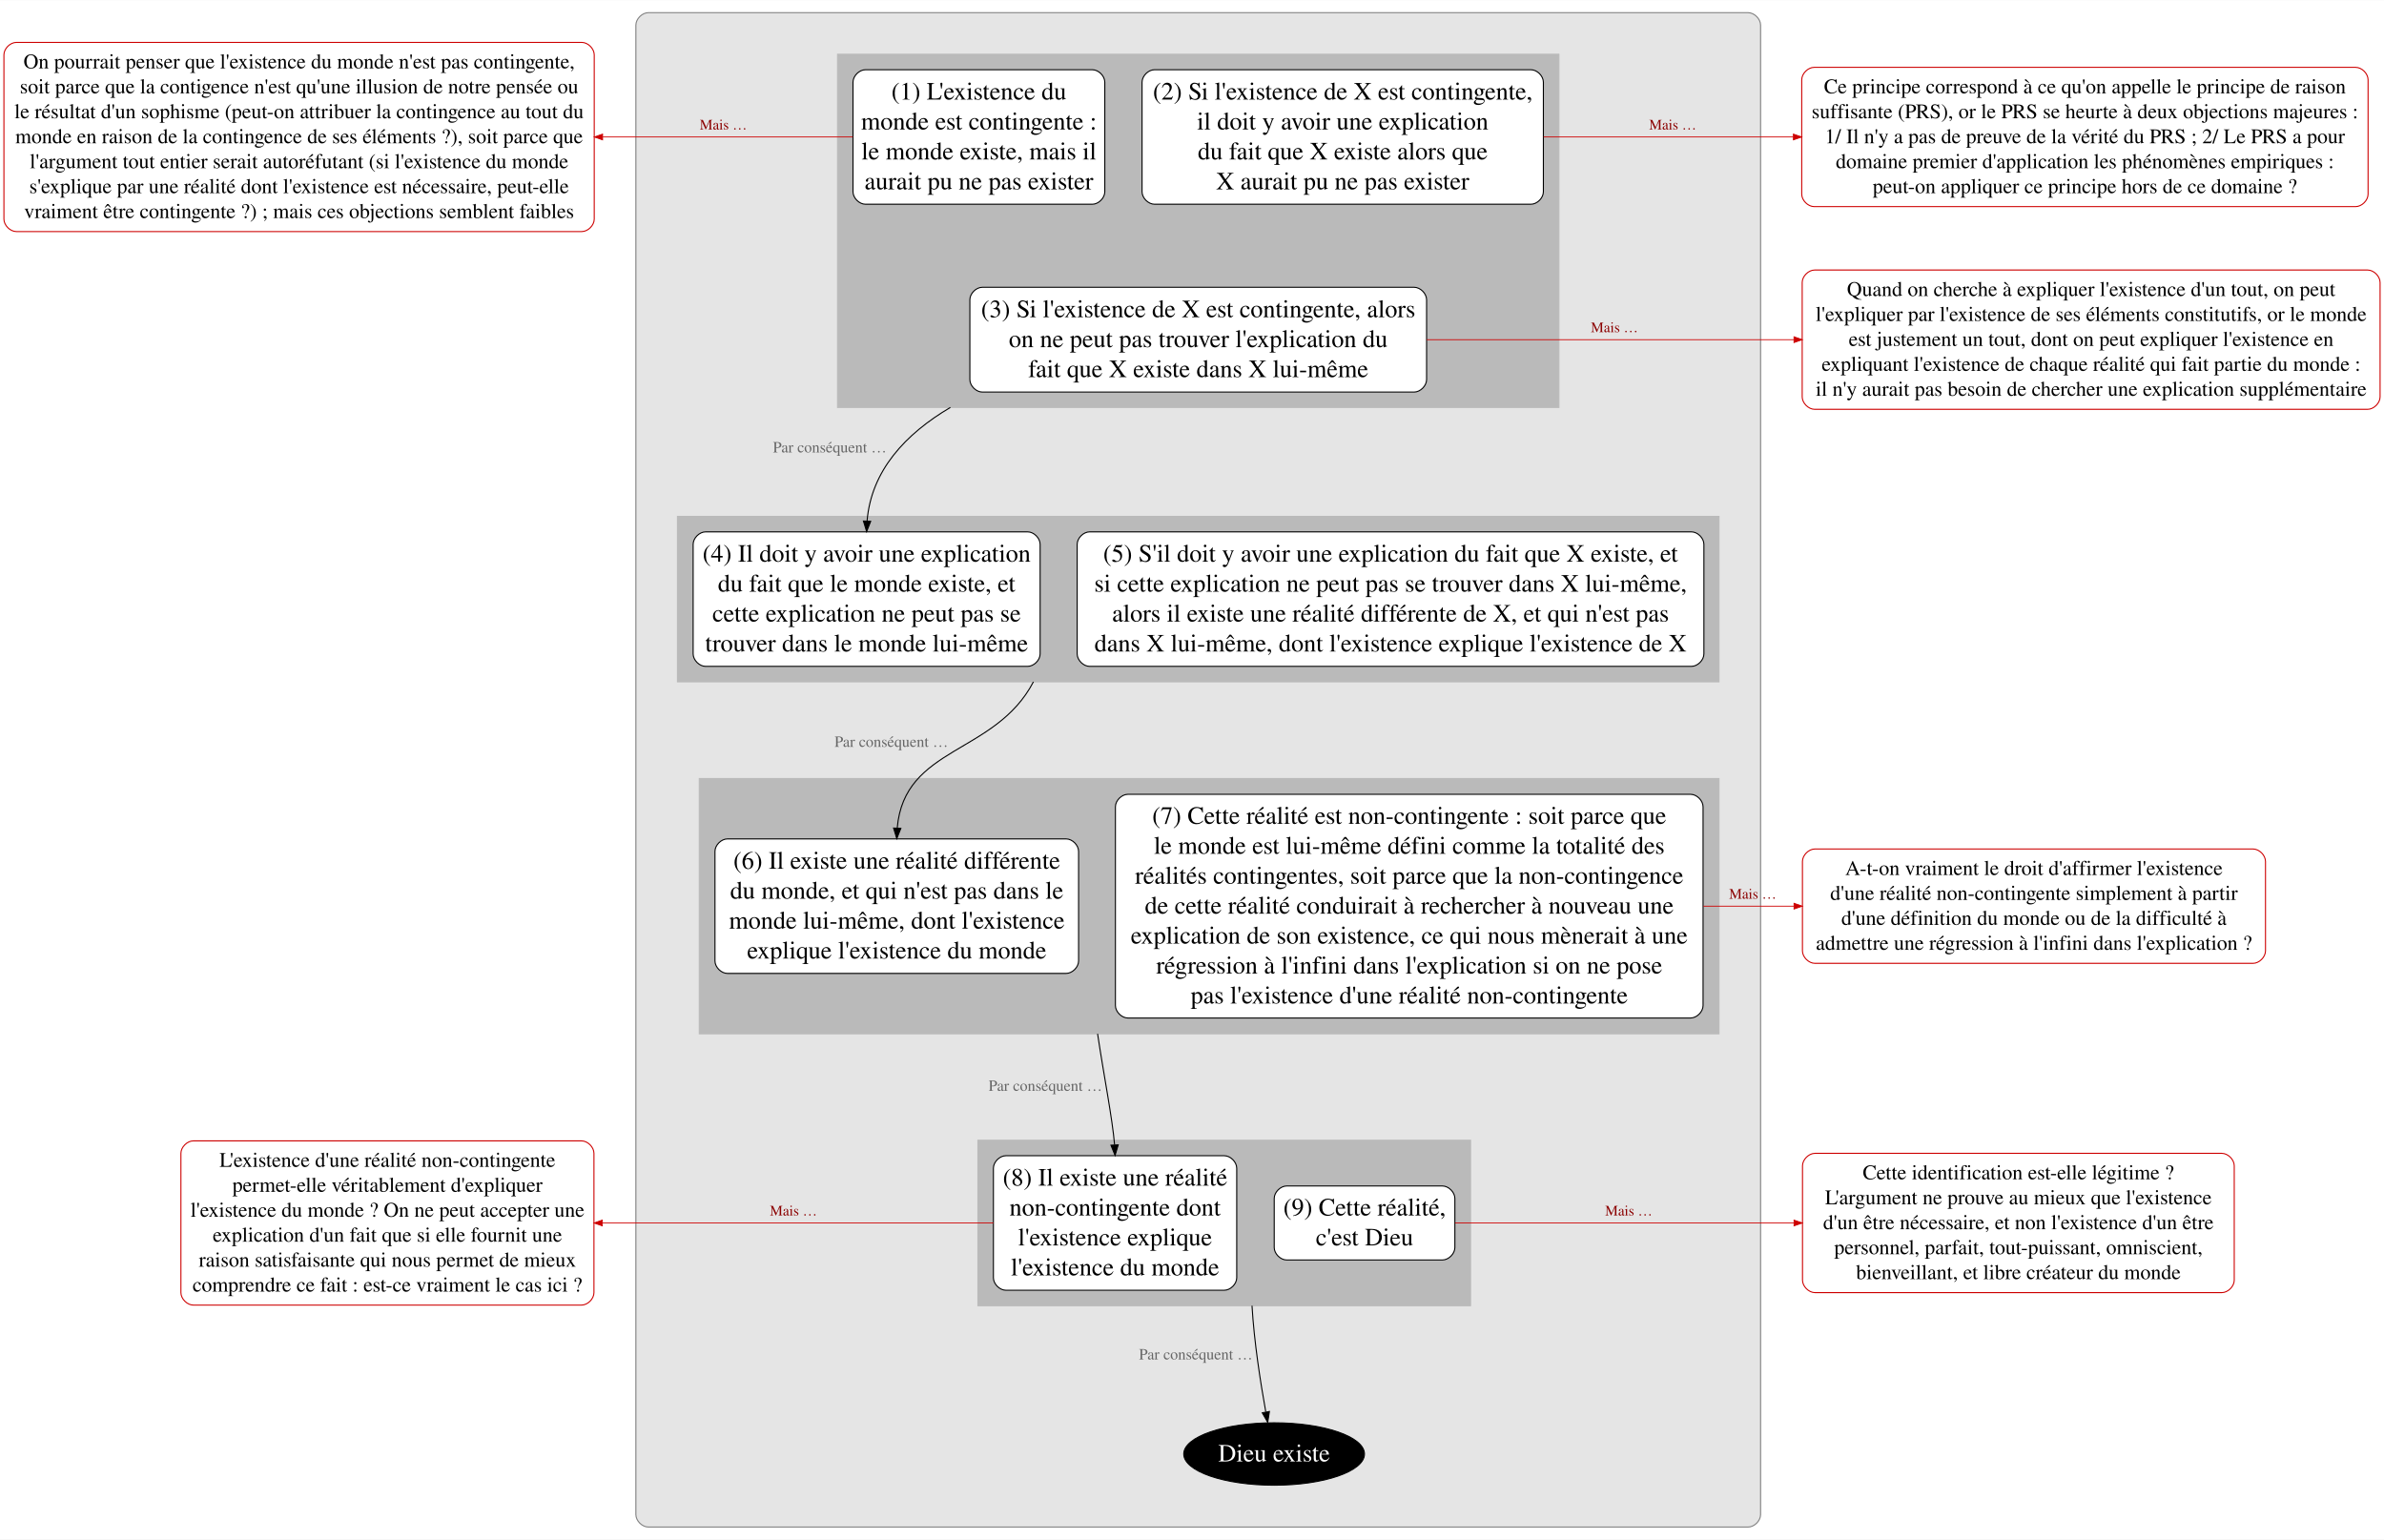
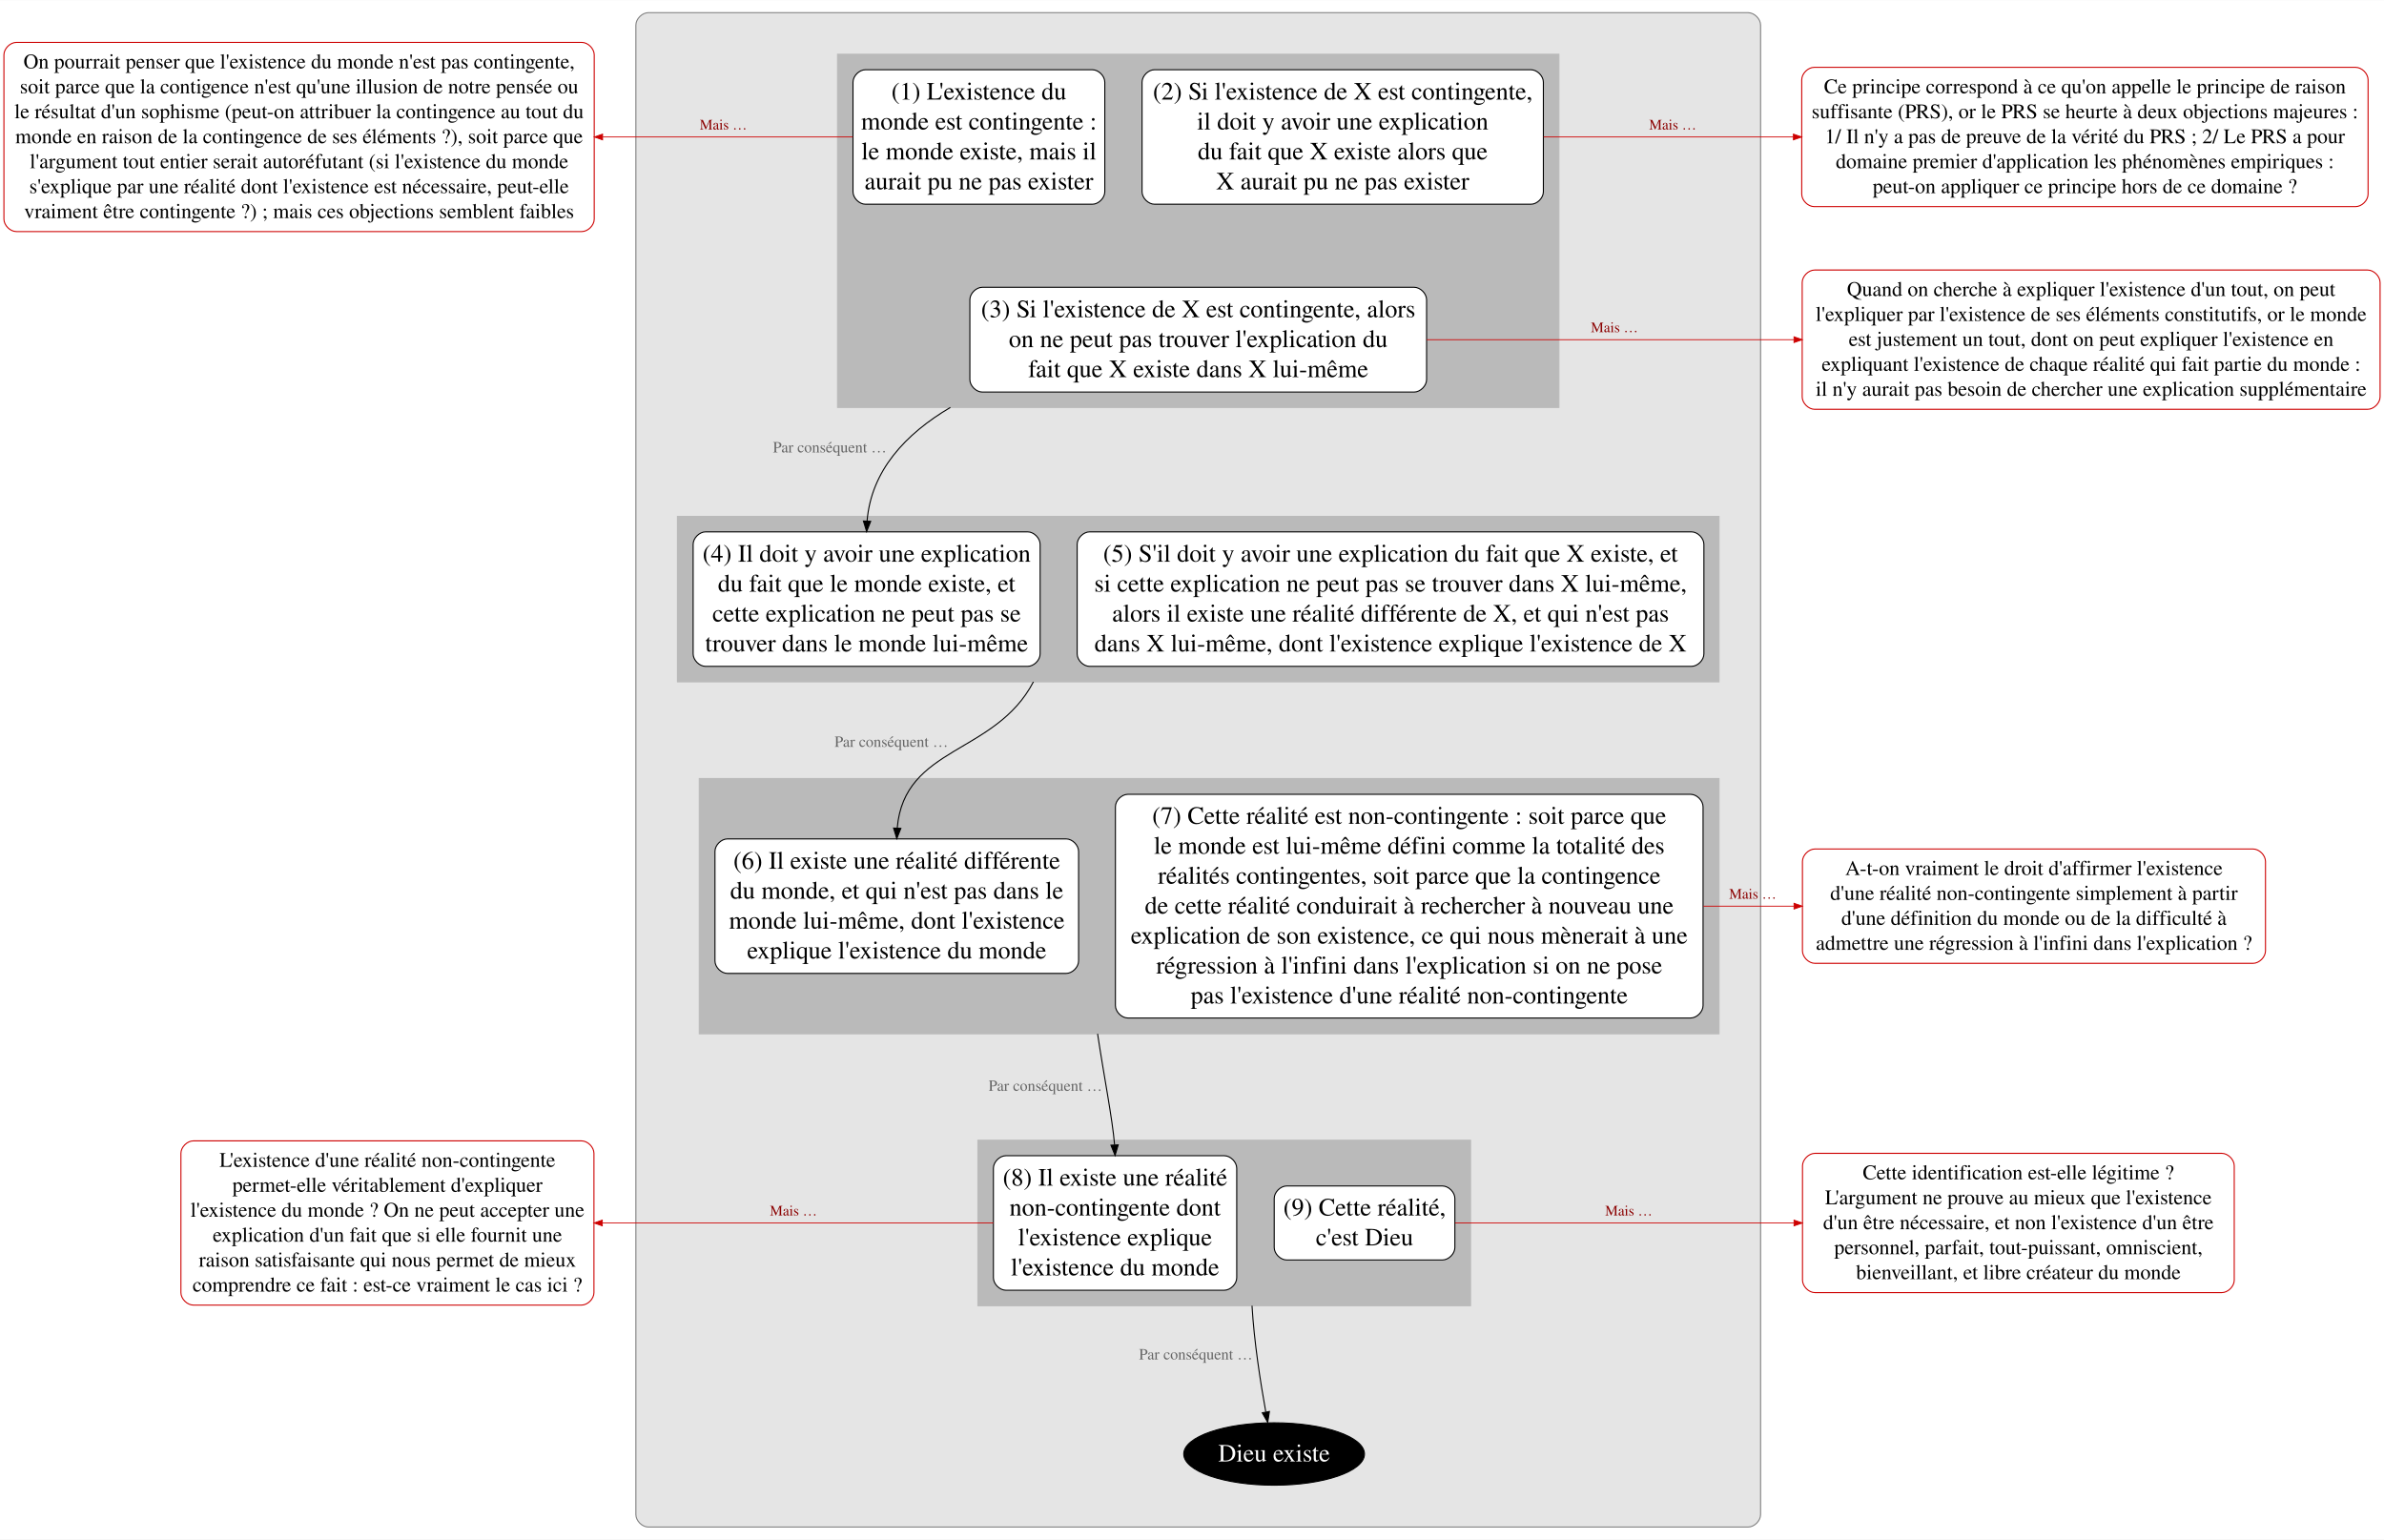
<svg xmlns="http://www.w3.org/2000/svg" width="2293pt" height="1481pt" viewBox="0.00 0.00 2293.46 1480.93">
  <g id="graph0" class="graph" transform="scale(1 1) rotate(0) translate(4 1476.928)">
    <polygon fill="#ffffff" stroke="transparent" points="-4,4 -4,-1476.928 2289.457,-1476.928 2289.457,4 -4,4" />
    <g id="clust3" class="cluster">
      <path fill="#e5e5e5" stroke="#7f7f7f" d="M619.722,-8C619.722,-8 1677.722,-8 1677.722,-8 1683.722,-8 1689.722,-14 1689.722,-20 1689.722,-20 1689.722,-1452.928 1689.722,-1452.928 1689.722,-1458.928 1683.722,-1464.928 1677.722,-1464.928 1677.722,-1464.928 619.722,-1464.928 619.722,-1464.928 613.722,-1464.928 607.722,-1458.928 607.722,-1452.928 607.722,-1452.928 607.722,-20 607.722,-20 607.722,-14 613.722,-8 619.722,-8" />
    </g>
    <g id="clust4" class="cluster">
      <polygon fill="#bababa" stroke="#bababa" points="801.722,-1085.128 801.722,-1424.928 1495.722,-1424.928 1495.722,-1085.128 801.722,-1085.128" />
    </g>
    <g id="clust7" class="cluster">
      <polygon fill="#bababa" stroke="#bababa" points="647.722,-821.128 647.722,-980.328 1649.722,-980.328 1649.722,-821.128 647.722,-821.128" />
    </g>
    <g id="clust9" class="cluster">
      <polygon fill="#bababa" stroke="#bababa" points="668.722,-482.528 668.722,-728.128 1649.722,-728.128 1649.722,-482.528 668.722,-482.528" />
    </g>
    <g id="clust11" class="cluster">
      <polygon fill="#bababa" stroke="#bababa" points="936.722,-220.928 936.722,-380.128 1410.722,-380.128 1410.722,-220.928 936.722,-220.928" />
    </g>
    <g id="node1" class="node">
      <path fill="#ffffff" stroke="#cd0000" d="M555.666,-1436.328C555.666,-1436.328 11.778,-1436.328 11.778,-1436.328 5.778,-1436.328 -.222,-1430.328 -.222,-1424.328 -.222,-1424.328 -.222,-1266.328 -.222,-1266.328 -.222,-1260.328 5.778,-1254.328 11.778,-1254.328 11.778,-1254.328 555.666,-1254.328 555.666,-1254.328 561.666,-1254.328 567.666,-1260.328 567.666,-1266.328 567.666,-1266.328 567.666,-1424.328 567.666,-1424.328 567.666,-1430.328 561.666,-1436.328 555.666,-1436.328" />
      <text text-anchor="middle" x="283.722" y="-1411.328" font-family="Times,serif" font-size="20.00" fill="#000000">On pourrait penser que l'existence du monde n'est pas contingente,</text>
      <text text-anchor="middle" x="283.722" y="-1387.328" font-family="Times,serif" font-size="20.00" fill="#000000">soit parce que la contigence n'est qu'une illusion de notre pensée ou</text>
      <text text-anchor="middle" x="283.722" y="-1363.328" font-family="Times,serif" font-size="20.00" fill="#000000">le résultat d'un sophisme (peut-on attribuer la contingence au tout du</text>
      <text text-anchor="middle" x="283.722" y="-1339.328" font-family="Times,serif" font-size="20.00" fill="#000000">monde en raison de la contingence de ses éléments ?), soit parce que</text>
      <text text-anchor="middle" x="283.722" y="-1315.328" font-family="Times,serif" font-size="20.00" fill="#000000">l'argument tout entier serait autoréfutant (si l'existence du monde</text>
      <text text-anchor="middle" x="283.722" y="-1291.328" font-family="Times,serif" font-size="20.00" fill="#000000">s'explique par une réalité dont l'existence est nécessaire, peut-elle</text>
      <text text-anchor="middle" x="283.722" y="-1267.328" font-family="Times,serif" font-size="20.00" fill="#000000">vraiment être contingente ?) ; mais ces objections semblent faibles</text>
    </g>
    <g id="node3" class="node">
      <path fill="#ffffff" stroke="#000000" d="M1046.841,-1410.028C1046.841,-1410.028 828.602,-1410.028 828.602,-1410.028 822.602,-1410.028 816.602,-1404.028 816.602,-1398.028 816.602,-1398.028 816.602,-1292.628 816.602,-1292.628 816.602,-1286.628 822.602,-1280.628 828.602,-1280.628 828.602,-1280.628 1046.841,-1280.628 1046.841,-1280.628 1052.841,-1280.628 1058.841,-1286.628 1058.841,-1292.628 1058.841,-1292.628 1058.841,-1398.028 1058.841,-1398.028 1058.841,-1404.028 1052.841,-1410.028 1046.841,-1410.028" />
      <text text-anchor="middle" x="937.722" y="-1381.328" font-family="Times,serif" font-size="24.00" fill="#000000">(1) L'existence du</text>
      <text text-anchor="middle" x="937.722" y="-1352.528" font-family="Times,serif" font-size="24.00" fill="#000000">monde est contingente :</text>
      <text text-anchor="middle" x="937.722" y="-1323.728" font-family="Times,serif" font-size="24.00" fill="#000000">le monde existe, mais il</text>
      <text text-anchor="middle" x="937.722" y="-1294.928" font-family="Times,serif" font-size="24.00" fill="#000000">aurait pu ne pas exister</text>
    </g>
    <g id="edge1" class="edge">
      <path fill="none" stroke="#cd0000" stroke-width=".8" d="M575.91,-1345.328C660.626,-1345.328 748.494,-1345.328 816.423,-1345.328" />
      <polygon fill="#cd0000" stroke="#cd0000" stroke-width=".8" points="575.723,-1342.528 567.723,-1345.328 575.723,-1348.128 575.723,-1342.528" />
      <text text-anchor="middle" x="691.928" y="-1352.528" font-family="Times,serif" font-size="14.00" fill="#8b0000"> Mais …</text>
    </g>
    <g id="node2" class="node">
      <path fill="#ffffff" stroke="#cd0000" d="M555.394,-379.528C555.394,-379.528 182.05,-379.528 182.05,-379.528 176.05,-379.528 170.05,-373.528 170.05,-367.528 170.05,-367.528 170.05,-233.528 170.05,-233.528 170.05,-227.528 176.05,-221.528 182.05,-221.528 182.05,-221.528 555.394,-221.528 555.394,-221.528 561.394,-221.528 567.394,-227.528 567.394,-233.528 567.394,-233.528 567.394,-367.528 567.394,-367.528 567.394,-373.528 561.394,-379.528 555.394,-379.528" />
      <text text-anchor="middle" x="368.722" y="-354.528" font-family="Times,serif" font-size="20.00" fill="#000000">L'existence d'une réalité non-contingente</text>
      <text text-anchor="middle" x="368.722" y="-330.528" font-family="Times,serif" font-size="20.00" fill="#000000">permet-elle véritablement d'expliquer</text>
      <text text-anchor="middle" x="368.722" y="-306.528" font-family="Times,serif" font-size="20.00" fill="#000000">l'existence du monde ? On ne peut accepter une</text>
      <text text-anchor="middle" x="368.722" y="-282.528" font-family="Times,serif" font-size="20.00" fill="#000000">explication d'un fait que si elle fournit une</text>
      <text text-anchor="middle" x="368.722" y="-258.528" font-family="Times,serif" font-size="20.00" fill="#000000">raison satisfaisante qui nous permet de mieux</text>
      <text text-anchor="middle" x="368.722" y="-234.528" font-family="Times,serif" font-size="20.00" fill="#000000">comprendre ce fait : est-ce vraiment le cas ici ?</text>
    </g>
    <g id="node4" class="node">
      <path fill="#ffffff" stroke="#000000" d="M1173.761,-365.228C1173.761,-365.228 963.683,-365.228 963.683,-365.228 957.683,-365.228 951.683,-359.228 951.683,-353.228 951.683,-353.228 951.683,-247.828 951.683,-247.828 951.683,-241.828 957.683,-235.828 963.683,-235.828 963.683,-235.828 1173.761,-235.828 1173.761,-235.828 1179.761,-235.828 1185.761,-241.828 1185.761,-247.828 1185.761,-247.828 1185.761,-353.228 1185.761,-353.228 1185.761,-359.228 1179.761,-365.228 1173.761,-365.228" />
      <text text-anchor="middle" x="1068.722" y="-336.528" font-family="Times,serif" font-size="24.00" fill="#000000">(8) Il existe une réalité</text>
      <text text-anchor="middle" x="1068.722" y="-307.728" font-family="Times,serif" font-size="24.00" fill="#000000">non-contingente dont</text>
      <text text-anchor="middle" x="1068.722" y="-278.928" font-family="Times,serif" font-size="24.00" fill="#000000">l'existence explique</text>
      <text text-anchor="middle" x="1068.722" y="-250.128" font-family="Times,serif" font-size="24.00" fill="#000000">l'existence du monde</text>
    </g>
    <g id="edge2" class="edge">
      <path fill="none" stroke="#cd0000" stroke-width=".8" d="M575.482,-300.528C698.189,-300.528 849.284,-300.528 951.669,-300.528" />
      <polygon fill="#cd0000" stroke="#cd0000" stroke-width=".8" points="575.442,-297.728 567.442,-300.528 575.442,-303.328 575.442,-297.728" />
      <text text-anchor="middle" x="759.38" y="-307.728" font-family="Times,serif" font-size="14.00" fill="#8b0000"> Mais …</text>
    </g>
    <g id="node5" class="node">
      <path fill="#ffffff" stroke="#000000" d="M1468.765,-1410.028C1468.765,-1410.028 1106.679,-1410.028 1106.679,-1410.028 1100.679,-1410.028 1094.679,-1404.028 1094.679,-1398.028 1094.679,-1398.028 1094.679,-1292.628 1094.679,-1292.628 1094.679,-1286.628 1100.679,-1280.628 1106.679,-1280.628 1106.679,-1280.628 1468.765,-1280.628 1468.765,-1280.628 1474.765,-1280.628 1480.765,-1286.628 1480.765,-1292.628 1480.765,-1292.628 1480.765,-1398.028 1480.765,-1398.028 1480.765,-1404.028 1474.765,-1410.028 1468.765,-1410.028" />
      <text text-anchor="middle" x="1287.722" y="-1381.328" font-family="Times,serif" font-size="24.00" fill="#000000">(2) Si l'existence de X est contingente,</text>
      <text text-anchor="middle" x="1287.722" y="-1352.528" font-family="Times,serif" font-size="24.00" fill="#000000">il doit y avoir une explication</text>
      <text text-anchor="middle" x="1287.722" y="-1323.728" font-family="Times,serif" font-size="24.00" fill="#000000">du fait que X existe alors que</text>
      <text text-anchor="middle" x="1287.722" y="-1294.928" font-family="Times,serif" font-size="24.00" fill="#000000">X aurait pu ne pas exister</text>
    </g>
    <g id="node6" class="node">
      <path fill="#ffffff" stroke="#000000" d="M1356.411,-1200.729C1356.411,-1200.729 941.033,-1200.729 941.033,-1200.729 935.033,-1200.729 929.033,-1194.729 929.033,-1188.729 929.033,-1188.729 929.033,-1111.928 929.033,-1111.928 929.033,-1105.928 935.033,-1099.928 941.033,-1099.928 941.033,-1099.928 1356.411,-1099.928 1356.411,-1099.928 1362.411,-1099.928 1368.411,-1105.928 1368.411,-1111.928 1368.411,-1111.928 1368.411,-1188.729 1368.411,-1188.729 1368.411,-1194.729 1362.411,-1200.729 1356.411,-1200.729" />
      <text text-anchor="middle" x="1148.722" y="-1171.928" font-family="Times,serif" font-size="24.00" fill="#000000">(3) Si l'existence de X est contingente, alors</text>
      <text text-anchor="middle" x="1148.722" y="-1143.128" font-family="Times,serif" font-size="24.00" fill="#000000">on ne peut pas trouver l'explication du</text>
      <text text-anchor="middle" x="1148.722" y="-1114.328" font-family="Times,serif" font-size="24.00" fill="#000000">fait que X existe dans X lui-même</text>
    </g>
    <g id="node11" class="node">
      <path fill="#ffffff" stroke="#000000" d="M1383.62,-336.13C1383.62,-336.13 1233.824,-336.13 1233.824,-336.13 1227.824,-336.13 1221.824,-330.13 1221.824,-324.13 1221.824,-324.13 1221.824,-276.927 1221.824,-276.927 1221.824,-270.927 1227.824,-264.927 1233.824,-264.927 1233.824,-264.927 1383.62,-264.927 1383.62,-264.927 1389.62,-264.927 1395.62,-270.927 1395.62,-276.927 1395.62,-276.927 1395.62,-324.13 1395.62,-324.13 1395.62,-330.13 1389.62,-336.13 1383.62,-336.13" />
      <text text-anchor="middle" x="1308.722" y="-307.728" font-family="Times,serif" font-size="24.00" fill="#000000">(9) Cette réalité,</text>
      <text text-anchor="middle" x="1308.722" y="-278.928" font-family="Times,serif" font-size="24.00" fill="#000000">c'est Dieu</text>
    </g>
    <g id="node7" class="node">
      <path fill="#ffffff" stroke="#000000" d="M984.623,-965.428C984.623,-965.428 674.821,-965.428 674.821,-965.428 668.821,-965.428 662.821,-959.428 662.821,-953.428 662.821,-953.428 662.821,-848.028 662.821,-848.028 662.821,-842.028 668.821,-836.028 674.821,-836.028 674.821,-836.028 984.623,-836.028 984.623,-836.028 990.623,-836.028 996.623,-842.028 996.623,-848.028 996.623,-848.028 996.623,-953.428 996.623,-953.428 996.623,-959.428 990.623,-965.428 984.623,-965.428" />
      <text text-anchor="middle" x="829.722" y="-936.728" font-family="Times,serif" font-size="24.00" fill="#000000">(4) Il doit y avoir une explication</text>
      <text text-anchor="middle" x="829.722" y="-907.928" font-family="Times,serif" font-size="24.00" fill="#000000">du fait que le monde existe, et</text>
      <text text-anchor="middle" x="829.722" y="-879.128" font-family="Times,serif" font-size="24.00" fill="#000000">cette explication ne peut pas se</text>
      <text text-anchor="middle" x="829.722" y="-850.328" font-family="Times,serif" font-size="24.00" fill="#000000">trouver dans le monde lui-même</text>
    </g>
    <g id="edge6" class="edge">
      <path fill="none" stroke="#000000" d="M910.272,-1085.131C867.014,-1059.582 834.116,-1024.304 830.129,-975.743" />
      <polygon fill="#000000" stroke="#000000" points="833.625,-975.578 829.722,-965.728 826.63,-975.862 833.625,-975.578" />
      <text text-anchor="middle" x="794.291" y="-1041.863" font-family="Times,serif" font-size="15.00" fill="#666666">Par conséquent … </text>
    </g>
    <g id="node14" class="node">
      <path fill="#ffffff" stroke="#cd0000" d="M2273.692,-1217.328C2273.692,-1217.328 1741.752,-1217.328 1741.752,-1217.328 1735.752,-1217.328 1729.752,-1211.328 1729.752,-1205.328 1729.752,-1205.328 1729.752,-1095.328 1729.752,-1095.328 1729.752,-1089.328 1735.752,-1083.328 1741.752,-1083.328 1741.752,-1083.328 2273.692,-1083.328 2273.692,-1083.328 2279.692,-1083.328 2285.692,-1089.328 2285.692,-1095.328 2285.692,-1095.328 2285.692,-1205.328 2285.692,-1205.328 2285.692,-1211.328 2279.692,-1217.328 2273.692,-1217.328" />
      <text text-anchor="middle" x="2007.722" y="-1192.328" font-family="Times,serif" font-size="20.00" fill="#000000">Quand on cherche à expliquer l'existence d'un tout, on peut </text>
      <text text-anchor="middle" x="2007.722" y="-1168.328" font-family="Times,serif" font-size="20.00" fill="#000000">l'expliquer par l'existence de ses éléments constitutifs, or le monde</text>
      <text text-anchor="middle" x="2007.722" y="-1144.328" font-family="Times,serif" font-size="20.00" fill="#000000">est justement un tout, dont on peut expliquer l'existence en</text>
      <text text-anchor="middle" x="2007.722" y="-1120.328" font-family="Times,serif" font-size="20.00" fill="#000000">expliquant l'existence de chaque réalité qui fait partie du monde :</text>
      <text text-anchor="middle" x="2007.722" y="-1096.328" font-family="Times,serif" font-size="20.00" fill="#000000">il n'y aurait pas besoin de chercher une explication supplémentaire</text>
    </g>
    <g id="edge14" class="edge">
      <path fill="none" stroke="#cd0000" stroke-width=".8" d="M1368.542,-1150.328C1475.944,-1150.328 1606.527,-1150.328 1721.599,-1150.328" />
      <polygon fill="#cd0000" stroke="#cd0000" stroke-width=".8" points="1721.857,-1153.128 1729.857,-1150.328 1721.857,-1147.528 1721.857,-1153.128" />
      <text text-anchor="middle" x="1549.152" y="-1157.528" font-family="Times,serif" font-size="14.00" fill="#8b0000"> Mais …</text>
    </g>
    <g id="node8" class="node">
      <path fill="#ffffff" stroke="#000000" d="M1623.188,-965.428C1623.188,-965.428 1044.256,-965.428 1044.256,-965.428 1038.256,-965.428 1032.256,-959.428 1032.256,-953.428 1032.256,-953.428 1032.256,-848.028 1032.256,-848.028 1032.256,-842.028 1038.256,-836.028 1044.256,-836.028 1044.256,-836.028 1623.188,-836.028 1623.188,-836.028 1629.188,-836.028 1635.188,-842.028 1635.188,-848.028 1635.188,-848.028 1635.188,-953.428 1635.188,-953.428 1635.188,-959.428 1629.188,-965.428 1623.188,-965.428" />
      <text text-anchor="middle" x="1333.722" y="-936.728" font-family="Times,serif" font-size="24.00" fill="#000000">(5) S'il doit y avoir une explication du fait que X existe, et</text>
      <text text-anchor="middle" x="1333.722" y="-907.928" font-family="Times,serif" font-size="24.00" fill="#000000">si cette explication ne peut pas se trouver dans X lui-même,</text>
      <text text-anchor="middle" x="1333.722" y="-879.128" font-family="Times,serif" font-size="24.00" fill="#000000">alors il existe une réalité différente de X, et qui n'est pas</text>
      <text text-anchor="middle" x="1333.722" y="-850.328" font-family="Times,serif" font-size="24.00" fill="#000000">dans X lui-même, dont l'existence explique l'existence de X</text>
    </g>
    <g id="node9" class="node">
      <path fill="#ffffff" stroke="#000000" d="M1021.626,-670.029C1021.626,-670.029 695.818,-670.029 695.818,-670.029 689.818,-670.029 683.818,-664.029 683.818,-658.029 683.818,-658.029 683.818,-552.628 683.818,-552.628 683.818,-546.628 689.818,-540.628 695.818,-540.628 695.818,-540.628 1021.626,-540.628 1021.626,-540.628 1027.626,-540.628 1033.626,-546.628 1033.626,-552.628 1033.626,-552.628 1033.626,-658.029 1033.626,-658.029 1033.626,-664.029 1027.626,-670.029 1021.626,-670.029" />
      <text text-anchor="middle" x="858.722" y="-641.328" font-family="Times,serif" font-size="24.00" fill="#000000">(6) Il existe une réalité différente</text>
      <text text-anchor="middle" x="858.722" y="-612.528" font-family="Times,serif" font-size="24.00" fill="#000000">du monde, et qui n'est pas dans le</text>
      <text text-anchor="middle" x="858.722" y="-583.728" font-family="Times,serif" font-size="24.00" fill="#000000">monde lui-même, dont l'existence</text>
      <text text-anchor="middle" x="858.722" y="-554.928" font-family="Times,serif" font-size="24.00" fill="#000000">explique l'existence du monde</text>
    </g>
    <g id="edge8" class="edge">
      <path fill="none" stroke="#000000" d="M990.151,-821.131C953.427,-750.858 865.992,-759.632 859.148,-680.534" />
      <polygon fill="#000000" stroke="#000000" points="862.636,-680.173 858.722,-670.328 855.643,-680.466 862.636,-680.173" />
      <text text-anchor="middle" x="853.532" y="-758.618" font-family="Times,serif" font-size="15.00" fill="#666666">Par conséquent … </text>
    </g>
    <g id="node10" class="node">
      <path fill="#ffffff" stroke="#000000" d="M1622.384,-712.929C1622.384,-712.929 1081.06,-712.929 1081.06,-712.929 1075.06,-712.929 1069.06,-706.929 1069.06,-700.929 1069.06,-700.929 1069.06,-509.728 1069.06,-509.728 1069.06,-503.728 1075.06,-497.728 1081.06,-497.728 1081.06,-497.728 1622.384,-497.728 1622.384,-497.728 1628.384,-497.728 1634.384,-503.728 1634.384,-509.728 1634.384,-509.728 1634.384,-700.929 1634.384,-700.929 1634.384,-706.929 1628.384,-712.929 1622.384,-712.929" />
      <text text-anchor="middle" x="1351.722" y="-684.528" font-family="Times,serif" font-size="24.00" fill="#000000">(7) Cette réalité est non-contingente : soit parce que</text>
      <text text-anchor="middle" x="1351.722" y="-655.728" font-family="Times,serif" font-size="24.00" fill="#000000">le monde est lui-même défini comme la totalité des</text>
-       <text text-anchor="middle" x="1351.722" y="-626.928" font-family="Times,serif" font-size="24.00" fill="#000000">réalités contingentes, soit parce que la non-contingence</text>
+       <text text-anchor="middle" x="1351.722" y="-626.928" font-family="Times,serif" font-size="24.00" fill="#000000">réalités contingentes, soit parce que la contingence</text>
      <text text-anchor="middle" x="1351.722" y="-598.128" font-family="Times,serif" font-size="24.00" fill="#000000">de cette réalité conduirait à rechercher à nouveau une</text>
      <text text-anchor="middle" x="1351.722" y="-569.328" font-family="Times,serif" font-size="24.00" fill="#000000">explication de son existence, ce qui nous mènerait à une</text>
      <text text-anchor="middle" x="1351.722" y="-540.528" font-family="Times,serif" font-size="24.00" fill="#000000">régression à l'infini dans l'explication si on ne pose</text>
      <text text-anchor="middle" x="1351.722" y="-511.728" font-family="Times,serif" font-size="24.00" fill="#000000">pas l'existence d'une réalité non-contingente</text>
    </g>
    <g id="edge10" class="edge">
      <path fill="none" stroke="#000000" d="M1051.906,-482.529C1057.977,-442.001 1066.179,-400.91 1068.238,-375.807" />
      <polygon fill="#000000" stroke="#000000" points="1071.748,-375.682 1068.722,-365.528 1064.756,-375.353 1071.748,-375.682" />
      <text text-anchor="middle" x="1001.74" y="-427.667" font-family="Times,serif" font-size="15.00" fill="#666666">Par conséquent … </text>
    </g>
    <g id="node15" class="node">
      <path fill="#ffffff" stroke="#cd0000" d="M2163.452,-660.328C2163.452,-660.328 1741.992,-660.328 1741.992,-660.328 1735.992,-660.328 1729.992,-654.328 1729.992,-648.328 1729.992,-648.328 1729.992,-562.328 1729.992,-562.328 1729.992,-556.328 1735.992,-550.328 1741.992,-550.328 1741.992,-550.328 2163.452,-550.328 2163.452,-550.328 2169.452,-550.328 2175.452,-556.328 2175.452,-562.328 2175.452,-562.328 2175.452,-648.328 2175.452,-648.328 2175.452,-654.328 2169.452,-660.328 2163.452,-660.328" />
      <text text-anchor="middle" x="1952.722" y="-635.328" font-family="Times,serif" font-size="20.00" fill="#000000">A-t-on vraiment le droit d'affirmer l'existence</text>
      <text text-anchor="middle" x="1952.722" y="-611.328" font-family="Times,serif" font-size="20.00" fill="#000000">d'une réalité non-contingente simplement à partir</text>
      <text text-anchor="middle" x="1952.722" y="-587.328" font-family="Times,serif" font-size="20.00" fill="#000000">d'une définition du monde ou de la difficulté à</text>
      <text text-anchor="middle" x="1952.722" y="-563.328" font-family="Times,serif" font-size="20.00" fill="#000000">admettre une régression à l'infini dans l'explication ?</text>
    </g>
    <g id="edge15" class="edge">
      <path fill="none" stroke="#cd0000" stroke-width=".8" d="M1634.623,-605.328C1663.844,-605.328 1693.287,-605.328 1721.843,-605.328" />
      <polygon fill="#cd0000" stroke="#cd0000" stroke-width=".8" points="1721.873,-608.128 1729.873,-605.328 1721.872,-602.528 1721.873,-608.128" />
      <text text-anchor="middle" x="1682.205" y="-612.528" font-family="Times,serif" font-size="14.00" fill="#8b0000"> Mais …</text>
    </g>
    <g id="node12" class="node">
      <ellipse fill="#000000" stroke="#000000" cx="1221.722" cy="-78.264" rx="86.924" ry="30.03" />
      <text text-anchor="middle" x="1221.722" y="-71.064" font-family="Times,serif" font-size="24.00" fill="#ffffff">Dieu existe</text>
    </g>
    <g id="edge12" class="edge">
      <path fill="none" stroke="#000000" d="M1200.462,-220.93C1202.483,-186.367 1208.557,-147.366 1213.698,-118.888" />
      <polygon fill="#000000" stroke="#000000" points="1217.205,-119.172 1215.578,-108.703 1210.321,-117.902 1217.205,-119.172" />
      <text text-anchor="middle" x="1146.437" y="-169.242" font-family="Times,serif" font-size="15.00" fill="#666666">Par conséquent … </text>
    </g>
    <g id="node16" class="node">
      <path fill="#ffffff" stroke="#cd0000" d="M2133.396,-367.528C2133.396,-367.528 1742.048,-367.528 1742.048,-367.528 1736.048,-367.528 1730.048,-361.528 1730.048,-355.528 1730.048,-355.528 1730.048,-245.528 1730.048,-245.528 1730.048,-239.528 1736.048,-233.528 1742.048,-233.528 1742.048,-233.528 2133.396,-233.528 2133.396,-233.528 2139.396,-233.528 2145.396,-239.528 2145.396,-245.528 2145.396,-245.528 2145.396,-355.528 2145.396,-355.528 2145.396,-361.528 2139.396,-367.528 2133.396,-367.528" />
      <text text-anchor="middle" x="1937.722" y="-342.528" font-family="Times,serif" font-size="20.00" fill="#000000">Cette identification est-elle légitime ?</text>
      <text text-anchor="middle" x="1937.722" y="-318.528" font-family="Times,serif" font-size="20.00" fill="#000000">L'argument ne prouve au mieux que l'existence</text>
      <text text-anchor="middle" x="1937.722" y="-294.528" font-family="Times,serif" font-size="20.00" fill="#000000">d'un être nécessaire, et non l'existence d'un être</text>
      <text text-anchor="middle" x="1937.722" y="-270.528" font-family="Times,serif" font-size="20.00" fill="#000000">personnel, parfait, tout-puissant, omniscient, </text>
      <text text-anchor="middle" x="1937.722" y="-246.528" font-family="Times,serif" font-size="20.00" fill="#000000">bienveillant, et libre créateur du monde</text>
    </g>
    <g id="edge16" class="edge">
      <path fill="none" stroke="#cd0000" stroke-width=".8" d="M1395.851,-300.528C1479.762,-300.528 1610.062,-300.528 1721.86,-300.528" />
      <polygon fill="#cd0000" stroke="#cd0000" stroke-width=".8" points="1721.877,-303.328 1729.876,-300.528 1721.876,-297.728 1721.877,-303.328" />
      <text text-anchor="middle" x="1562.903" y="-307.728" font-family="Times,serif" font-size="14.00" fill="#8b0000"> Mais …</text>
    </g>
    <g id="node13" class="node">
      <path fill="#ffffff" stroke="#cd0000" d="M2262.14,-1412.328C2262.14,-1412.328 1741.304,-1412.328 1741.304,-1412.328 1735.304,-1412.328 1729.304,-1406.328 1729.304,-1400.328 1729.304,-1400.328 1729.304,-1290.328 1729.304,-1290.328 1729.304,-1284.328 1735.304,-1278.328 1741.304,-1278.328 1741.304,-1278.328 2262.14,-1278.328 2262.14,-1278.328 2268.14,-1278.328 2274.14,-1284.328 2274.14,-1290.328 2274.14,-1290.328 2274.14,-1400.328 2274.14,-1400.328 2274.14,-1406.328 2268.14,-1412.328 2262.14,-1412.328" />
      <text text-anchor="middle" x="2001.722" y="-1387.328" font-family="Times,serif" font-size="20.00" fill="#000000">Ce principe correspond à ce qu'on appelle le principe de raison </text>
      <text text-anchor="middle" x="2001.722" y="-1363.328" font-family="Times,serif" font-size="20.00" fill="#000000">suffisante (PRS), or le PRS se heurte à deux objections majeures :</text>
      <text text-anchor="middle" x="2001.722" y="-1339.328" font-family="Times,serif" font-size="20.00" fill="#000000">1/ Il n'y a pas de preuve de la vérité du PRS ; 2/ Le PRS a pour</text>
      <text text-anchor="middle" x="2001.722" y="-1315.328" font-family="Times,serif" font-size="20.00" fill="#000000">domaine premier d'application les phénomènes empiriques :</text>
      <text text-anchor="middle" x="2001.722" y="-1291.328" font-family="Times,serif" font-size="20.00" fill="#000000">peut-on appliquer ce principe hors de ce domaine ?</text>
    </g>
    <g id="edge13" class="edge">
      <path fill="none" stroke="#cd0000" stroke-width=".8" d="M1721.015,-1345.328C1640.619,-1345.328 1554.808,-1345.328 1480.941,-1345.328" />
      <polygon fill="#cd0000" stroke="#cd0000" stroke-width=".8" points="1721.279,-1348.128 1729.279,-1345.328 1721.279,-1342.528 1721.279,-1348.128" />
      <text text-anchor="middle" x="1605.253" y="-1352.528" font-family="Times,serif" font-size="14.00" fill="#8b0000"> Mais …</text>
    </g>
  </g>
</svg>
